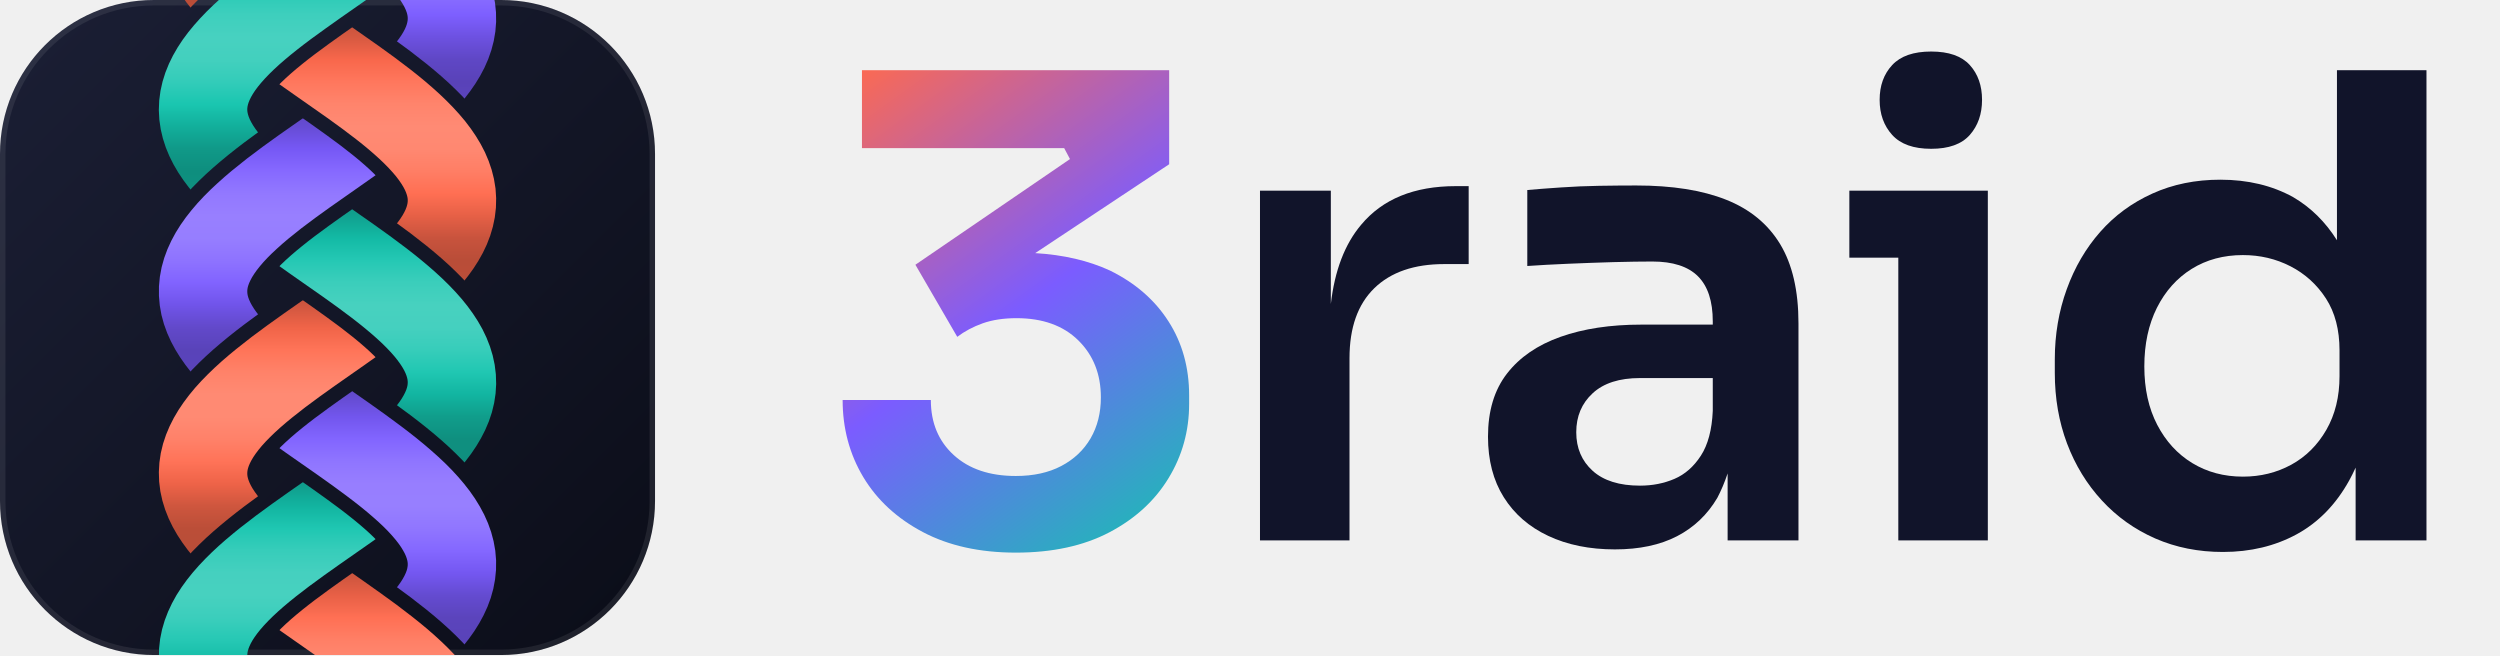
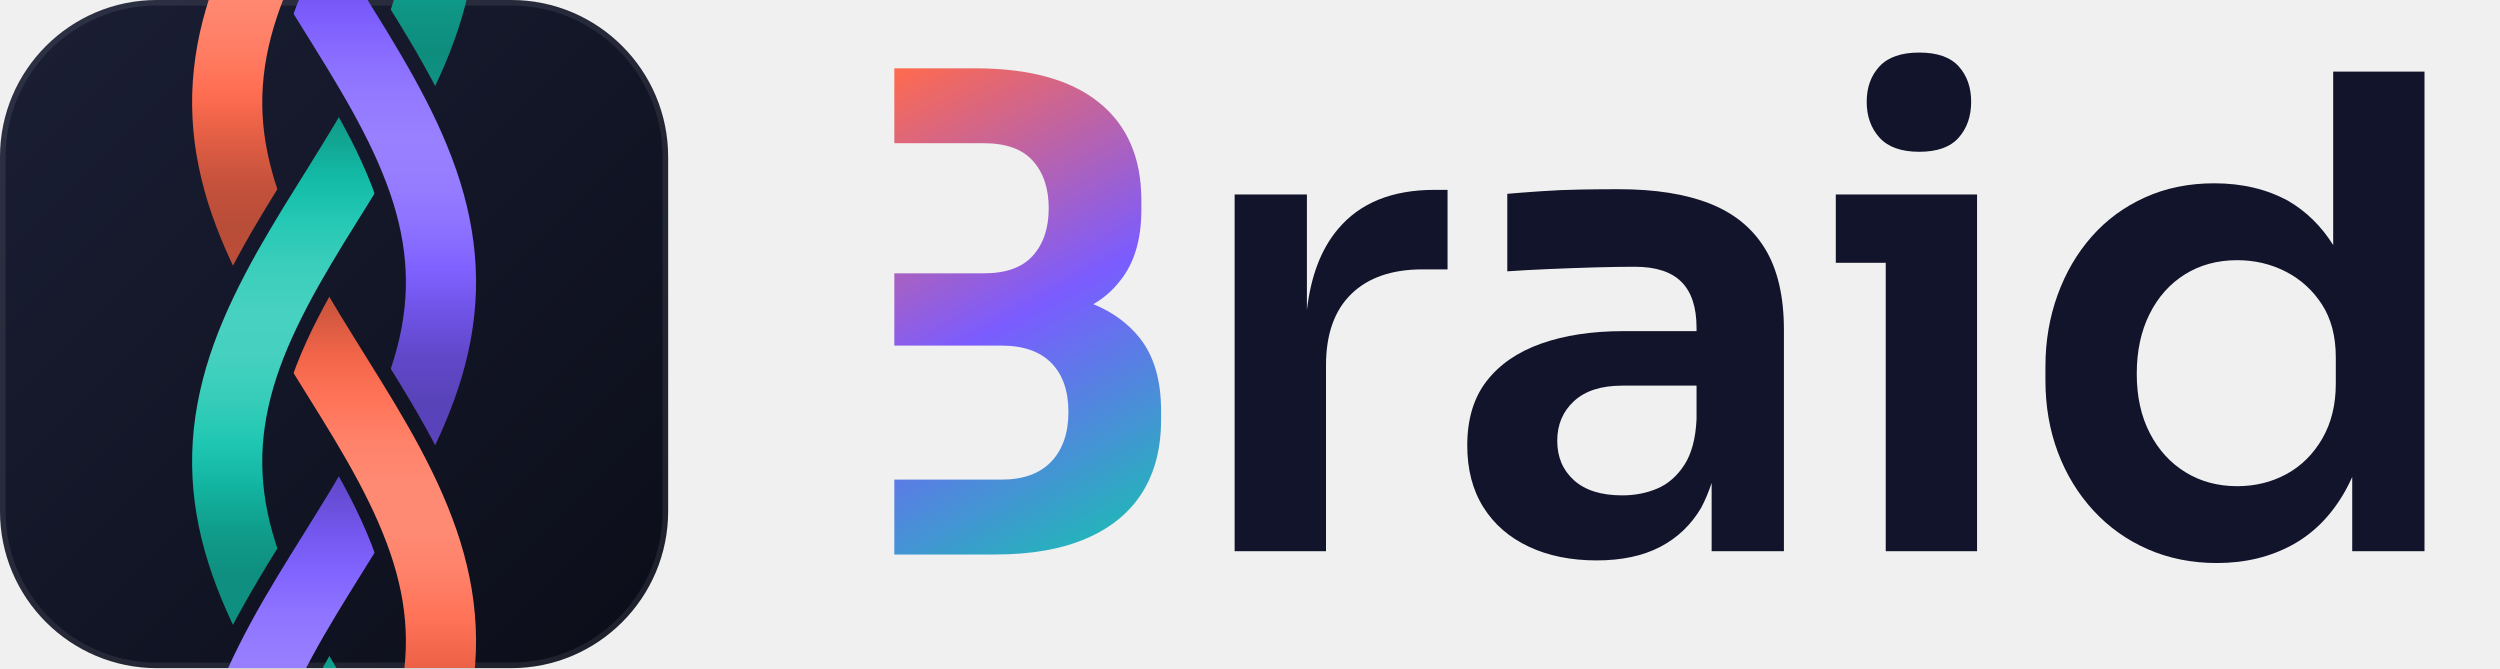
- <svg xmlns="http://www.w3.org/2000/svg" width="458" height="120" viewBox="0 0 458 120">
+ <svg xmlns="http://www.w3.org/2000/svg" width="449" height="120" viewBox="0 0 449 120">
  <defs>
    <linearGradient id="llight-g0" gradientUnits="userSpaceOnUse" x1="-90" y1="0" x2="90" y2="0">
-       <stop offset="0%" stop-color="#ff866f" />
-       <stop offset="2.27%" stop-color="#ff8b74" />
-       <stop offset="4.55%" stop-color="#ff876f" />
-       <stop offset="6.82%" stop-color="#ff7b62" />
-       <stop offset="9.09%" stop-color="#ff6b4f" />
-       <stop offset="11.36%" stop-color="#df5d43" />
-       <stop offset="13.64%" stop-color="#c4513b" />
-       <stop offset="15.91%" stop-color="#b84c37" />
-       <stop offset="18.18%" stop-color="#be4f39" />
-       <stop offset="20.45%" stop-color="#d65941" />
-       <stop offset="22.73%" stop-color="#f8674b" />
-       <stop offset="25%" stop-color="#ff775d" />
-       <stop offset="27.27%" stop-color="#ff846c" />
-       <stop offset="29.55%" stop-color="#ff8a74" />
-       <stop offset="31.82%" stop-color="#ff8871" />
-       <stop offset="34.09%" stop-color="#ff7e65" />
-       <stop offset="36.36%" stop-color="#ff6f53" />
-       <stop offset="38.64%" stop-color="#e66046" />
-       <stop offset="40.91%" stop-color="#c8533d" />
-       <stop offset="43.18%" stop-color="#b94d38" />
-       <stop offset="45.45%" stop-color="#bb4e39" />
-       <stop offset="47.73%" stop-color="#cf563f" />
-       <stop offset="50%" stop-color="#f06448" />
-       <stop offset="52.27%" stop-color="#ff7458" />
-       <stop offset="54.55%" stop-color="#ff8269" />
-       <stop offset="56.82%" stop-color="#ff8a73" />
-       <stop offset="59.09%" stop-color="#ff8a73" />
-       <stop offset="61.36%" stop-color="#ff8169" />
-       <stop offset="63.64%" stop-color="#ff7358" />
-       <stop offset="65.91%" stop-color="#ee6348" />
-       <stop offset="68.18%" stop-color="#ce563e" />
-       <stop offset="70.45%" stop-color="#bb4e38" />
-       <stop offset="72.73%" stop-color="#b94d38" />
-       <stop offset="75%" stop-color="#ca543d" />
-       <stop offset="77.27%" stop-color="#e86046" />
-       <stop offset="79.55%" stop-color="#ff7054" />
-       <stop offset="81.82%" stop-color="#ff7f66" />
-       <stop offset="84.09%" stop-color="#ff8972" />
-       <stop offset="86.36%" stop-color="#ff8a74" />
-       <stop offset="88.64%" stop-color="#ff846c" />
-       <stop offset="90.91%" stop-color="#ff765c" />
-       <stop offset="93.18%" stop-color="#f6664a" />
-       <stop offset="95.45%" stop-color="#d45840" />
-       <stop offset="97.73%" stop-color="#be4f39" />
-       <stop offset="100%" stop-color="#b84c38" />
+       <stop offset="0%" stop-color="#ff6a4d" />
+       <stop offset="4.35%" stop-color="#ff7a60" />
+       <stop offset="8.7%" stop-color="#ff866e" />
+       <stop offset="13.04%" stop-color="#ff8b74" />
+       <stop offset="17.39%" stop-color="#ff8770" />
+       <stop offset="21.74%" stop-color="#ff7d63" />
+       <stop offset="26.09%" stop-color="#ff6d51" />
+       <stop offset="30.43%" stop-color="#e25e44" />
+       <stop offset="34.78%" stop-color="#c6523c" />
+       <stop offset="39.13%" stop-color="#b84d38" />
+       <stop offset="43.48%" stop-color="#bc4e39" />
+       <stop offset="47.83%" stop-color="#d1573f" />
+       <stop offset="52.17%" stop-color="#f26549" />
+       <stop offset="56.52%" stop-color="#ff7459" />
+       <stop offset="60.87%" stop-color="#ff826a" />
+       <stop offset="65.22%" stop-color="#ff8a73" />
+       <stop offset="69.57%" stop-color="#ff8a73" />
+       <stop offset="73.91%" stop-color="#ff8169" />
+       <stop offset="78.26%" stop-color="#ff7358" />
+       <stop offset="82.61%" stop-color="#ef6348" />
+       <stop offset="86.96%" stop-color="#cf563f" />
+       <stop offset="91.3%" stop-color="#bb4e39" />
+       <stop offset="95.65%" stop-color="#b94d38" />
+       <stop offset="100%" stop-color="#c8533c" />
    </linearGradient>
    <linearGradient id="llight-g1" gradientUnits="userSpaceOnUse" x1="-90" y1="0" x2="90" y2="0">
      <stop offset="0%" stop-color="#5d46c1" />
-       <stop offset="2.27%" stop-color="#694fda" />
-       <stop offset="4.55%" stop-color="#7a5bfd" />
-       <stop offset="6.82%" stop-color="#896dff" />
-       <stop offset="9.09%" stop-color="#937aff" />
-       <stop offset="11.36%" stop-color="#9880ff" />
-       <stop offset="13.64%" stop-color="#957cff" />
-       <stop offset="15.91%" stop-color="#8b70ff" />
-       <stop offset="18.18%" stop-color="#7d5fff" />
-       <stop offset="20.45%" stop-color="#6d51e1" />
-       <stop offset="22.73%" stop-color="#5f47c5" />
-       <stop offset="25%" stop-color="#5942b8" />
-       <stop offset="27.27%" stop-color="#5b44bd" />
-       <stop offset="29.55%" stop-color="#664cd4" />
-       <stop offset="31.82%" stop-color="#7658f5" />
-       <stop offset="34.09%" stop-color="#8669ff" />
-       <stop offset="36.36%" stop-color="#9278ff" />
-       <stop offset="38.64%" stop-color="#987fff" />
-       <stop offset="40.91%" stop-color="#967eff" />
-       <stop offset="43.18%" stop-color="#8e73ff" />
-       <stop offset="45.45%" stop-color="#8163ff" />
-       <stop offset="47.73%" stop-color="#7054e9" />
-       <stop offset="50%" stop-color="#6249ca" />
-       <stop offset="52.27%" stop-color="#5943b9" />
-       <stop offset="54.55%" stop-color="#5a43bb" />
-       <stop offset="56.82%" stop-color="#634acd" />
-       <stop offset="59.09%" stop-color="#7256ed" />
-       <stop offset="61.36%" stop-color="#8265ff" />
-       <stop offset="63.64%" stop-color="#8f75ff" />
-       <stop offset="65.91%" stop-color="#977eff" />
-       <stop offset="68.18%" stop-color="#977fff" />
-       <stop offset="70.45%" stop-color="#9076ff" />
-       <stop offset="72.73%" stop-color="#8467ff" />
-       <stop offset="75%" stop-color="#7457f1" />
-       <stop offset="77.27%" stop-color="#644bd0" />
-       <stop offset="79.55%" stop-color="#5b44bc" />
-       <stop offset="81.82%" stop-color="#5943b9" />
-       <stop offset="84.09%" stop-color="#6048c8" />
-       <stop offset="86.36%" stop-color="#6f53e5" />
-       <stop offset="88.64%" stop-color="#7f61ff" />
-       <stop offset="90.91%" stop-color="#8d72ff" />
-       <stop offset="93.18%" stop-color="#967dff" />
-       <stop offset="95.45%" stop-color="#9880ff" />
-       <stop offset="97.73%" stop-color="#9279ff" />
-       <stop offset="100%" stop-color="#876bff" />
+       <stop offset="4.35%" stop-color="#5942b8" />
+       <stop offset="8.7%" stop-color="#5d45c0" />
+       <stop offset="13.04%" stop-color="#684ed8" />
+       <stop offset="17.39%" stop-color="#795afb" />
+       <stop offset="21.74%" stop-color="#886bff" />
+       <stop offset="26.09%" stop-color="#9379ff" />
+       <stop offset="30.43%" stop-color="#9880ff" />
+       <stop offset="34.78%" stop-color="#967dff" />
+       <stop offset="39.13%" stop-color="#8d72ff" />
+       <stop offset="43.48%" stop-color="#7f62ff" />
+       <stop offset="47.83%" stop-color="#6f53e6" />
+       <stop offset="52.17%" stop-color="#6148c9" />
+       <stop offset="56.52%" stop-color="#5943b9" />
+       <stop offset="60.87%" stop-color="#5a43bb" />
+       <stop offset="65.22%" stop-color="#634ace" />
+       <stop offset="69.57%" stop-color="#7356ed" />
+       <stop offset="73.91%" stop-color="#8265ff" />
+       <stop offset="78.26%" stop-color="#8f75ff" />
+       <stop offset="82.61%" stop-color="#977eff" />
+       <stop offset="86.96%" stop-color="#977fff" />
+       <stop offset="91.3%" stop-color="#9177ff" />
+       <stop offset="95.65%" stop-color="#8568ff" />
+       <stop offset="100%" stop-color="#7558f3" />
    </linearGradient>
    <linearGradient id="llight-g2" gradientUnits="userSpaceOnUse" x1="-90" y1="0" x2="90" y2="0">
-       <stop offset="0%" stop-color="#14c4ae" />
-       <stop offset="2.27%" stop-color="#11a996" />
-       <stop offset="4.55%" stop-color="#0f9584" />
-       <stop offset="6.82%" stop-color="#0e8d7d" />
-       <stop offset="9.09%" stop-color="#0f9383" />
-       <stop offset="11.36%" stop-color="#11a693" />
-       <stop offset="13.64%" stop-color="#14c0ab" />
-       <stop offset="15.91%" stop-color="#2acab6" />
-       <stop offset="18.18%" stop-color="#3ecfbd" />
-       <stop offset="20.45%" stop-color="#47d1c0" />
-       <stop offset="22.73%" stop-color="#43d0be" />
-       <stop offset="25%" stop-color="#33ccb9" />
-       <stop offset="27.27%" stop-color="#1ac6b0" />
-       <stop offset="29.55%" stop-color="#12af9b" />
-       <stop offset="31.82%" stop-color="#109988" />
-       <stop offset="34.09%" stop-color="#0e8e7e" />
-       <stop offset="36.36%" stop-color="#0f9180" />
-       <stop offset="38.64%" stop-color="#10a18f" />
-       <stop offset="40.91%" stop-color="#13baa5" />
-       <stop offset="43.18%" stop-color="#25c8b4" />
-       <stop offset="45.45%" stop-color="#3bcebb" />
-       <stop offset="47.73%" stop-color="#47d1bf" />
-       <stop offset="50%" stop-color="#45d0bf" />
-       <stop offset="52.27%" stop-color="#37cdba" />
-       <stop offset="54.55%" stop-color="#20c7b2" />
-       <stop offset="56.82%" stop-color="#12b5a1" />
-       <stop offset="59.09%" stop-color="#109d8b" />
-       <stop offset="61.36%" stop-color="#0f8f7f" />
-       <stop offset="63.64%" stop-color="#0f8f7f" />
-       <stop offset="65.91%" stop-color="#109c8b" />
-       <stop offset="68.18%" stop-color="#12b4a0" />
-       <stop offset="70.45%" stop-color="#1fc7b2" />
-       <stop offset="72.73%" stop-color="#37cdba" />
-       <stop offset="75%" stop-color="#45d0bf" />
-       <stop offset="77.27%" stop-color="#47d1bf" />
-       <stop offset="79.55%" stop-color="#3bcebc" />
-       <stop offset="81.82%" stop-color="#26c8b4" />
-       <stop offset="84.09%" stop-color="#13bba6" />
-       <stop offset="86.36%" stop-color="#10a28f" />
-       <stop offset="88.64%" stop-color="#0f9181" />
-       <stop offset="90.91%" stop-color="#0e8e7e" />
-       <stop offset="93.18%" stop-color="#109887" />
-       <stop offset="95.45%" stop-color="#12ae9b" />
-       <stop offset="97.73%" stop-color="#1ac5b0" />
-       <stop offset="100%" stop-color="#32ccb8" />
+       <stop offset="0%" stop-color="#41cfbd" />
+       <stop offset="4.35%" stop-color="#2fcbb7" />
+       <stop offset="8.7%" stop-color="#16c4af" />
+       <stop offset="13.04%" stop-color="#11ab98" />
+       <stop offset="17.39%" stop-color="#0f9685" />
+       <stop offset="21.74%" stop-color="#0e8d7d" />
+       <stop offset="26.09%" stop-color="#0f9282" />
+       <stop offset="30.43%" stop-color="#11a491" />
+       <stop offset="34.78%" stop-color="#13bda8" />
+       <stop offset="39.13%" stop-color="#27c9b5" />
+       <stop offset="43.48%" stop-color="#3ccebc" />
+       <stop offset="47.83%" stop-color="#47d1c0" />
+       <stop offset="52.17%" stop-color="#45d0bf" />
+       <stop offset="56.52%" stop-color="#36cdba" />
+       <stop offset="60.87%" stop-color="#1fc7b2" />
+       <stop offset="65.22%" stop-color="#12b4a0" />
+       <stop offset="69.57%" stop-color="#109d8b" />
+       <stop offset="73.91%" stop-color="#0f8f7f" />
+       <stop offset="78.26%" stop-color="#0f8f7f" />
+       <stop offset="82.61%" stop-color="#109c8a" />
+       <stop offset="86.96%" stop-color="#12b39f" />
+       <stop offset="91.3%" stop-color="#1ec7b2" />
+       <stop offset="95.65%" stop-color="#36ccba" />
+       <stop offset="100%" stop-color="#44d0bf" />
    </linearGradient>
-     <mask id="llight-m0" maskUnits="userSpaceOnUse" x="-138.6" y="-71.4" width="277.2" height="142.8">
-       <rect x="-138.6" y="-71.4" width="277.2" height="142.8" fill="#fff" />
-       <path d="M-80.91 -19.23C-79.56 -18.19 -78.21 -16.94 -76.86 -15.52C-75.51 -14.1 -74.16 -12.52 -72.81 -10.82C-71.46 -9.11 -70.11 -7.29 -68.76 -5.42C-67.41 -3.54 -66.06 -1.6 -64.71 0.33C-63.36 2.27 -62.01 4.2 -60.66 6.06C-59.31 7.93 -57.96 9.73 -56.61 11.4C-55.26 13.07 -53.91 14.63 -52.56 16C-51.21 17.38 -49.86 18.58 -48.51 19.58C-47.16 20.57 -45.81 21.35 -44.46 21.89C-43.11 22.43 -41.76 22.73 -40.41 22.79C-39.06 22.85 -37.71 22.66 -36.36 22.22C-35.01 21.79 -33.66 21.12 -32.31 20.23" fill="none" stroke="#000" stroke-width="21.48" stroke-linecap="butt" />
-       <path d="M-30.91 19.23C-29.56 18.19 -28.21 16.94 -26.86 15.52C-25.51 14.1 -24.16 12.52 -22.81 10.82C-21.46 9.11 -20.11 7.29 -18.76 5.42C-17.41 3.54 -16.06 1.6 -14.71 -0.33C-13.36 -2.27 -12.01 -4.2 -10.66 -6.06C-9.31 -7.93 -7.96 -9.73 -6.61 -11.4C-5.26 -13.07 -3.91 -14.63 -2.56 -16C-1.21 -17.38 0.14 -18.58 1.49 -19.58C2.84 -20.57 4.19 -21.35 5.54 -21.89C6.89 -22.43 8.24 -22.73 9.59 -22.79C10.94 -22.85 12.29 -22.66 13.64 -22.22C14.99 -21.79 16.34 -21.12 17.69 -20.23" fill="none" stroke="#000" stroke-width="21.48" stroke-linecap="butt" />
-       <path d="M19.09 -19.23C20.44 -18.19 21.79 -16.94 23.14 -15.52C24.49 -14.1 25.84 -12.52 27.19 -10.82C28.54 -9.11 29.89 -7.29 31.24 -5.42C32.59 -3.54 33.94 -1.6 35.29 0.33C36.64 2.27 37.99 4.2 39.34 6.06C40.69 7.93 42.04 9.73 43.39 11.4C44.74 13.07 46.09 14.63 47.44 16C48.79 17.38 50.14 18.58 51.49 19.58C52.84 20.57 54.19 21.35 55.54 21.89C56.89 22.43 58.24 22.73 59.59 22.79C60.94 22.85 62.29 22.66 63.64 22.22C64.99 21.79 66.34 21.12 67.69 20.23" fill="none" stroke="#000" stroke-width="21.48" stroke-linecap="butt" />
-       <path d="M69.09 19.23C70.44 18.19 71.79 16.94 73.14 15.52C74.49 14.1 75.84 12.52 77.19 10.82C78.54 9.11 79.89 7.29 81.24 5.42C82.59 3.54 83.94 1.6 85.29 -0.33C86.64 -2.27 87.99 -4.2 89.34 -6.06C90.69 -7.93 92.04 -9.73 93.39 -11.4C94.74 -13.07 96.09 -14.63 97.44 -16C98.79 -17.38 100.14 -18.58 101.49 -19.58C102.84 -20.57 104.19 -21.35 105.54 -21.89C106.89 -22.43 108.24 -22.73 109.59 -22.79C110.94 -22.85 112.29 -22.66 113.64 -22.22C114.99 -21.79 116.34 -21.12 117.69 -20.23" fill="none" stroke="#000" stroke-width="21.48" stroke-linecap="butt" />
+     <mask id="llight-m0" maskUnits="userSpaceOnUse" x="-127.8" y="-57" width="255.6" height="114">
+       <rect x="-127.8" y="-57" width="255.6" height="114" fill="#fff" />
+       <path d="M-28.25 -1.72C-26.68 -0.75 -25.1 0.24 -23.53 1.22C-21.95 2.2 -20.38 3.17 -18.8 4.13C-17.23 5.09 -15.65 6.03 -14.08 6.95C-12.5 7.86 -10.93 8.75 -9.35 9.6C-7.78 10.45 -6.2 11.26 -4.63 12.03C-3.05 12.79 -1.48 13.51 0.1 14.17C1.67 14.84 3.25 15.44 4.82 15.99C6.4 16.53 7.97 17.01 9.55 17.42" fill="none" stroke="#000" stroke-width="17.88" stroke-linecap="butt" />
+       <path d="M68.52 1.72C70.09 0.75 71.67 -0.24 73.24 -1.22C74.82 -2.2 76.39 -3.17 77.97 -4.13C79.54 -5.09 81.12 -6.03 82.69 -6.95C84.27 -7.86 85.84 -8.75 87.42 -9.6C88.99 -10.45 90.57 -11.26 92.14 -12.03C93.72 -12.79 95.29 -13.51 96.87 -14.17C98.44 -14.84 100.02 -15.44 101.59 -15.99C103.17 -16.53 104.74 -17.01 106.32 -17.42" fill="none" stroke="#000" stroke-width="17.88" stroke-linecap="butt" />
    </mask>
-     <mask id="llight-m1" maskUnits="userSpaceOnUse" x="-138.6" y="-71.4" width="277.2" height="142.8">
-       <rect x="-138.6" y="-71.4" width="277.2" height="142.8" fill="#fff" />
-       <path d="M-114.24 -19.23C-112.89 -18.19 -111.54 -16.94 -110.19 -15.52C-108.84 -14.1 -107.49 -12.52 -106.14 -10.82C-104.79 -9.11 -103.44 -7.29 -102.09 -5.42C-100.74 -3.54 -99.39 -1.6 -98.04 0.33C-96.69 2.27 -95.34 4.2 -93.99 6.06C-92.64 7.93 -91.29 9.73 -89.94 11.4C-88.59 13.07 -87.24 14.63 -85.89 16C-84.54 17.38 -83.19 18.58 -81.84 19.58C-80.49 20.57 -79.14 21.35 -77.79 21.89C-76.44 22.43 -75.09 22.73 -73.74 22.79C-72.39 22.85 -71.04 22.66 -69.69 22.22C-68.34 21.79 -66.99 21.12 -65.64 20.23" fill="none" stroke="#000" stroke-width="21.48" stroke-linecap="butt" />
-       <path d="M-64.24 19.23C-62.89 18.19 -61.54 16.94 -60.19 15.52C-58.84 14.1 -57.49 12.52 -56.14 10.82C-54.79 9.11 -53.44 7.29 -52.09 5.42C-50.74 3.54 -49.39 1.6 -48.04 -0.33C-46.69 -2.27 -45.34 -4.2 -43.99 -6.06C-42.64 -7.93 -41.29 -9.73 -39.94 -11.4C-38.59 -13.07 -37.24 -14.63 -35.89 -16C-34.54 -17.38 -33.19 -18.58 -31.84 -19.58C-30.49 -20.57 -29.14 -21.35 -27.79 -21.89C-26.44 -22.43 -25.09 -22.73 -23.74 -22.79C-22.39 -22.85 -21.04 -22.66 -19.69 -22.22C-18.34 -21.79 -16.99 -21.12 -15.64 -20.23" fill="none" stroke="#000" stroke-width="21.48" stroke-linecap="butt" />
-       <path d="M-14.24 -19.23C-12.89 -18.19 -11.54 -16.94 -10.19 -15.52C-8.84 -14.1 -7.49 -12.52 -6.14 -10.82C-4.79 -9.11 -3.44 -7.29 -2.09 -5.42C-0.74 -3.54 0.61 -1.6 1.96 0.33C3.31 2.27 4.66 4.2 6.01 6.06C7.36 7.93 8.71 9.73 10.06 11.4C11.41 13.07 12.76 14.63 14.11 16C15.46 17.38 16.81 18.58 18.16 19.58C19.51 20.57 20.86 21.35 22.21 21.89C23.56 22.43 24.91 22.73 26.26 22.79C27.61 22.85 28.96 22.66 30.31 22.22C31.66 21.79 33.01 21.12 34.36 20.23" fill="none" stroke="#000" stroke-width="21.48" stroke-linecap="butt" />
-       <path d="M35.76 19.23C37.11 18.19 38.46 16.94 39.81 15.52C41.16 14.1 42.51 12.52 43.86 10.82C45.21 9.11 46.56 7.29 47.91 5.42C49.26 3.54 50.61 1.6 51.96 -0.33C53.31 -2.27 54.66 -4.2 56.01 -6.06C57.36 -7.93 58.71 -9.73 60.06 -11.4C61.41 -13.07 62.76 -14.63 64.11 -16C65.46 -17.38 66.81 -18.58 68.16 -19.58C69.51 -20.57 70.86 -21.35 72.21 -21.89C73.56 -22.43 74.91 -22.73 76.26 -22.79C77.61 -22.85 78.96 -22.66 80.31 -22.22C81.66 -21.79 83.01 -21.12 84.36 -20.23" fill="none" stroke="#000" stroke-width="21.48" stroke-linecap="butt" />
+     <mask id="llight-m1" maskUnits="userSpaceOnUse" x="-127.8" y="-57" width="255.6" height="114">
+       <rect x="-127.8" y="-57" width="255.6" height="114" fill="#fff" />
+       <path d="M-92.77 -1.72C-91.2 -0.75 -89.62 0.24 -88.05 1.22C-86.47 2.2 -84.9 3.17 -83.32 4.13C-81.75 5.09 -80.17 6.03 -78.6 6.95C-77.02 7.86 -75.45 8.75 -73.87 9.6C-72.3 10.45 -70.72 11.26 -69.15 12.03C-67.57 12.79 -66 13.51 -64.42 14.17C-62.85 14.84 -61.27 15.44 -59.7 15.99C-58.12 16.53 -56.55 17.01 -54.97 17.42" fill="none" stroke="#000" stroke-width="17.88" stroke-linecap="butt" />
+       <path d="M4 1.72C5.58 0.75 7.15 -0.24 8.73 -1.22C10.3 -2.2 11.88 -3.17 13.45 -4.13C15.03 -5.09 16.6 -6.03 18.18 -6.95C19.75 -7.86 21.33 -8.75 22.9 -9.6C24.48 -10.45 26.05 -11.26 27.63 -12.03C29.2 -12.79 30.78 -13.51 32.35 -14.17C33.93 -14.84 35.5 -15.44 37.08 -15.99C38.65 -16.53 40.23 -17.01 41.8 -17.42" fill="none" stroke="#000" stroke-width="17.88" stroke-linecap="butt" />
    </mask>
-     <mask id="llight-m2" maskUnits="userSpaceOnUse" x="-138.6" y="-71.4" width="277.2" height="142.8">
-       <rect x="-138.6" y="-71.4" width="277.2" height="142.8" fill="#fff" />
-       <path d="M-97.58 19.23C-96.23 18.19 -94.88 16.94 -93.53 15.52C-92.18 14.1 -90.83 12.52 -89.48 10.82C-88.13 9.11 -86.78 7.29 -85.43 5.42C-84.08 3.54 -82.73 1.6 -81.38 -0.33C-80.03 -2.27 -78.68 -4.2 -77.33 -6.06C-75.98 -7.93 -74.63 -9.73 -73.28 -11.4C-71.93 -13.07 -70.58 -14.63 -69.23 -16C-67.88 -17.38 -66.53 -18.58 -65.18 -19.58C-63.83 -20.57 -62.48 -21.35 -61.13 -21.89C-59.78 -22.43 -58.43 -22.73 -57.08 -22.79C-55.73 -22.85 -54.38 -22.66 -53.03 -22.22C-51.68 -21.79 -50.33 -21.12 -48.98 -20.23" fill="none" stroke="#000" stroke-width="21.48" stroke-linecap="butt" />
-       <path d="M-47.58 -19.23C-46.23 -18.19 -44.88 -16.94 -43.53 -15.52C-42.18 -14.1 -40.83 -12.52 -39.48 -10.82C-38.13 -9.11 -36.78 -7.29 -35.43 -5.42C-34.08 -3.54 -32.73 -1.6 -31.38 0.33C-30.03 2.27 -28.68 4.2 -27.33 6.06C-25.98 7.93 -24.63 9.73 -23.28 11.4C-21.93 13.07 -20.58 14.63 -19.23 16C-17.88 17.38 -16.53 18.58 -15.18 19.58C-13.83 20.57 -12.48 21.35 -11.13 21.89C-9.78 22.43 -8.43 22.73 -7.08 22.79C-5.73 22.85 -4.38 22.66 -3.03 22.22C-1.68 21.79 -0.33 21.12 1.02 20.23" fill="none" stroke="#000" stroke-width="21.48" stroke-linecap="butt" />
-       <path d="M2.42 19.23C3.77 18.19 5.12 16.94 6.47 15.52C7.82 14.1 9.17 12.52 10.52 10.82C11.87 9.11 13.22 7.29 14.57 5.42C15.92 3.54 17.27 1.6 18.62 -0.33C19.97 -2.27 21.32 -4.2 22.67 -6.06C24.02 -7.93 25.37 -9.73 26.72 -11.4C28.07 -13.07 29.42 -14.63 30.77 -16C32.12 -17.38 33.47 -18.58 34.82 -19.58C36.17 -20.57 37.52 -21.35 38.87 -21.89C40.22 -22.43 41.57 -22.73 42.92 -22.79C44.27 -22.85 45.62 -22.66 46.97 -22.22C48.32 -21.79 49.67 -21.12 51.02 -20.23" fill="none" stroke="#000" stroke-width="21.48" stroke-linecap="butt" />
-       <path d="M52.42 -19.23C53.77 -18.19 55.12 -16.94 56.47 -15.52C57.82 -14.1 59.17 -12.52 60.52 -10.82C61.87 -9.11 63.22 -7.29 64.57 -5.42C65.92 -3.54 67.27 -1.6 68.62 0.33C69.97 2.27 71.32 4.2 72.67 6.06C74.02 7.93 75.37 9.73 76.72 11.4C78.07 13.07 79.42 14.63 80.77 16C82.12 17.38 83.47 18.58 84.82 19.58C86.17 20.57 87.52 21.35 88.87 21.89C90.22 22.43 91.57 22.73 92.92 22.79C94.27 22.85 95.62 22.66 96.97 22.22C98.32 21.79 99.67 21.12 101.02 20.23" fill="none" stroke="#000" stroke-width="21.48" stroke-linecap="butt" />
+     <mask id="llight-m2" maskUnits="userSpaceOnUse" x="-127.8" y="-57" width="255.6" height="114">
+       <rect x="-127.8" y="-57" width="255.6" height="114" fill="#fff" />
+       <path d="M-60.51 1.72C-58.94 0.75 -57.36 -0.24 -55.79 -1.22C-54.21 -2.2 -52.64 -3.17 -51.06 -4.13C-49.49 -5.09 -47.91 -6.03 -46.34 -6.95C-44.76 -7.86 -43.19 -8.75 -41.61 -9.6C-40.04 -10.45 -38.46 -11.26 -36.89 -12.03C-35.31 -12.79 -33.74 -13.51 -32.16 -14.17C-30.59 -14.84 -29.01 -15.44 -27.44 -15.99C-25.86 -16.53 -24.29 -17.01 -22.71 -17.42" fill="none" stroke="#000" stroke-width="17.88" stroke-linecap="butt" />
+       <path d="M36.26 -1.72C37.84 -0.75 39.41 0.24 40.99 1.22C42.56 2.2 44.14 3.17 45.71 4.13C47.29 5.09 48.86 6.03 50.44 6.95C52.01 7.86 53.59 8.75 55.16 9.6C56.74 10.45 58.31 11.26 59.89 12.03C61.46 12.79 63.04 13.51 64.61 14.17C66.19 14.84 67.76 15.44 69.34 15.99C70.91 16.53 72.49 17.01 74.06 17.42" fill="none" stroke="#000" stroke-width="17.88" stroke-linecap="butt" />
    </mask>
    <linearGradient id="llight-bg" x1="0" y1="0" x2="1" y2="1">
      <stop offset="0" stop-color="#1B1F35" />
      <stop offset="1" stop-color="#0B0D18" />
    </linearGradient>
    <clipPath id="llight-clip">
      <rect x="0" y="0" width="120" height="120" rx="28.2" />
    </clipPath>
-     <linearGradient id="wlight-three" gradientUnits="userSpaceOnUse" x1="154.366" y1="12.86" x2="217.85" y2="101.242">
+     <linearGradient id="wlight-three" gradientUnits="userSpaceOnUse" x1="160.62" y1="12.27" x2="208.528" y2="99.59">
      <stop offset="0" stop-color="#FF6A4D" />
      <stop offset="0.5" stop-color="#7B5CFF" />
      <stop offset="1" stop-color="#14C4AE" />
    </linearGradient>
  </defs>
  <rect x="0" y="0" width="120" height="120" rx="28.2" fill="url(#llight-bg)" />
  <rect x="0.5" y="0.5" width="119" height="119" rx="27.7" fill="none" stroke="#ffffff" stroke-opacity="0.08" />
  <g clip-path="url(#llight-clip)">
    <g transform="translate(60 60) rotate(90)">
-       <path d="M-90 11.33C-88.64 13.02 -87.27 14.59 -85.91 15.99C-84.55 17.38 -83.18 18.6 -81.82 19.59C-80.45 20.59 -79.09 21.37 -77.73 21.91C-76.36 22.45 -75 22.75 -73.64 22.79C-72.27 22.84 -70.91 22.63 -69.55 22.18C-68.18 21.72 -66.82 21.02 -65.45 20.1C-64.09 19.18 -62.73 18.04 -61.36 16.71C-60 15.38 -58.64 13.86 -57.27 12.21C-55.91 10.56 -54.55 8.78 -53.18 6.92C-51.82 5.06 -50.45 3.12 -49.09 1.17C-47.73 -0.78 -46.36 -2.75 -45 -4.66C-43.64 -6.57 -42.27 -8.43 -40.91 -10.18C-39.55 -11.93 -38.18 -13.56 -36.82 -15.03C-35.45 -16.5 -34.09 -17.8 -32.73 -18.9C-31.36 -19.99 -30 -20.87 -28.64 -21.52C-27.27 -22.16 -25.91 -22.57 -24.55 -22.73C-23.18 -22.88 -21.82 -22.79 -20.45 -22.44C-19.09 -22.1 -17.73 -21.51 -16.36 -20.68C-15 -19.86 -13.64 -18.81 -12.27 -17.56C-10.91 -16.32 -9.55 -14.88 -8.18 -13.29C-6.82 -11.7 -5.45 -9.97 -4.09 -8.15C-2.73 -6.32 -1.36 -4.41 0 -2.46C1.36 -0.52 2.73 1.45 4.09 3.38C5.45 5.31 6.82 7.2 8.18 9C9.55 10.79 10.91 12.49 12.27 14.03C13.64 15.57 15 16.95 16.36 18.14C17.73 19.32 19.09 20.3 20.45 21.05C21.82 21.8 23.18 22.32 24.55 22.59C25.91 22.85 27.27 22.87 28.64 22.64C30 22.4 31.36 21.92 32.73 21.2C34.09 20.48 35.45 19.52 36.82 18.37C38.18 17.21 39.55 15.85 40.91 14.33C42.27 12.81 43.64 11.13 45 9.35C46.36 7.57 47.73 5.68 49.09 3.75C50.45 1.83 51.82 -0.14 53.18 -2.09C54.55 -4.03 55.91 -5.95 57.27 -7.79C58.64 -9.62 60 -11.37 61.36 -12.98C62.73 -14.59 64.09 -16.05 65.45 -17.32C66.82 -18.59 68.18 -19.67 69.55 -20.52C70.91 -21.37 72.27 -22 73.64 -22.37C75 -22.75 76.36 -22.88 77.73 -22.75C79.09 -22.63 80.45 -22.26 81.82 -21.64C83.18 -21.03 84.55 -20.17 85.91 -19.11C87.27 -18.04 88.64 -16.76 90 -15.32" fill="none" stroke="url(#llight-g0)" stroke-width="16.2" stroke-linecap="round" mask="url(#llight-m0)" />
-       <path d="M-90 11.47C-88.64 9.78 -87.27 7.97 -85.91 6.08C-84.55 4.2 -83.18 2.25 -81.82 0.3C-80.45 -1.65 -79.09 -3.61 -77.73 -5.51C-76.36 -7.4 -75 -9.24 -73.64 -10.95C-72.27 -12.66 -70.91 -14.26 -69.55 -15.67C-68.18 -17.09 -66.82 -18.34 -65.45 -19.37C-64.09 -20.4 -62.73 -21.22 -61.36 -21.79C-60 -22.37 -58.64 -22.7 -57.27 -22.78C-55.91 -22.86 -54.55 -22.69 -53.18 -22.27C-51.82 -21.86 -50.45 -21.19 -49.09 -20.3C-47.73 -19.41 -46.36 -18.3 -45 -17C-43.64 -15.7 -42.27 -14.21 -40.91 -12.58C-39.55 -10.95 -38.18 -9.18 -36.82 -7.33C-35.45 -5.48 -34.09 -3.55 -32.73 -1.6C-31.36 0.35 -30 2.31 -28.64 4.23C-27.27 6.15 -25.91 8.03 -24.55 9.79C-23.18 11.55 -21.82 13.21 -20.45 14.7C-19.09 16.2 -17.73 17.53 -16.36 18.65C-15 19.77 -13.64 20.69 -12.27 21.37C-10.91 22.05 -9.55 22.5 -8.18 22.69C-6.82 22.88 -5.45 22.82 -4.09 22.52C-2.73 22.21 -1.36 21.65 0 20.86C1.36 20.07 2.73 19.05 4.09 17.84C5.45 16.62 6.82 15.21 8.18 13.64C9.55 12.08 10.91 10.36 12.27 8.55C13.64 6.74 15 4.83 16.36 2.9C17.73 0.96 19.09 -1.01 20.45 -2.95C21.82 -4.89 23.18 -6.79 24.55 -8.6C25.91 -10.41 27.27 -12.12 28.64 -13.68C30 -15.25 31.36 -16.66 32.73 -17.87C34.09 -19.08 35.45 -20.1 36.82 -20.88C38.18 -21.67 39.55 -22.22 40.91 -22.52C42.27 -22.83 43.64 -22.88 45 -22.68C46.36 -22.49 47.73 -22.04 49.09 -21.35C50.45 -20.67 51.82 -19.75 53.18 -18.62C54.55 -17.49 55.91 -16.16 57.27 -14.66C58.64 -13.17 60 -11.51 61.36 -9.74C62.73 -7.98 64.09 -6.1 65.45 -4.18C66.82 -2.26 68.18 -0.3 69.55 1.65C70.91 3.6 72.27 5.53 73.64 7.38C75 9.23 76.36 10.99 77.73 12.62C79.09 14.25 80.45 15.74 81.82 17.03C83.18 18.33 84.55 19.44 85.91 20.33C87.27 21.21 88.64 21.87 90 22.28" fill="none" stroke="url(#llight-g1)" stroke-width="16.2" stroke-linecap="round" mask="url(#llight-m1)" />
-       <path d="M-90 -22.8C-88.64 -22.81 -87.27 -22.56 -85.91 -22.07C-84.55 -21.58 -83.18 -20.85 -81.82 -19.89C-80.45 -18.94 -79.09 -17.76 -77.73 -16.41C-76.36 -15.05 -75 -13.51 -73.64 -11.84C-72.27 -10.17 -70.91 -8.37 -69.55 -6.5C-68.18 -4.63 -66.82 -2.69 -65.45 -0.73C-64.09 1.22 -62.73 3.18 -61.36 5.08C-60 6.99 -58.64 8.84 -57.27 10.57C-55.91 12.3 -54.55 13.91 -53.18 15.36C-51.82 16.8 -50.45 18.07 -49.09 19.14C-47.73 20.2 -46.36 21.05 -45 21.66C-43.64 22.27 -42.27 22.64 -40.91 22.76C-39.55 22.88 -38.18 22.74 -36.82 22.36C-35.45 21.98 -34.09 21.35 -32.73 20.5C-31.36 19.64 -30 18.56 -28.64 17.28C-27.27 16.01 -25.91 14.55 -24.55 12.94C-23.18 11.33 -21.82 9.58 -20.45 7.74C-19.09 5.9 -17.73 3.98 -16.36 2.03C-15 0.09 -13.64 -1.88 -12.27 -3.81C-10.91 -5.73 -9.55 -7.62 -8.18 -9.4C-6.82 -11.18 -5.45 -12.85 -4.09 -14.37C-2.73 -15.89 -1.36 -17.24 0 -18.4C1.36 -19.55 2.73 -20.5 4.09 -21.22C5.45 -21.93 6.82 -22.41 8.18 -22.64C9.55 -22.87 10.91 -22.85 12.27 -22.58C13.64 -22.31 15 -21.79 16.36 -21.03C17.73 -20.28 19.09 -19.29 20.45 -18.11C21.82 -16.92 23.18 -15.53 24.55 -13.99C25.91 -12.44 27.27 -10.75 28.64 -8.95C30 -7.15 31.36 -5.26 32.73 -3.33C34.09 -1.39 35.45 0.58 36.82 2.52C38.18 4.46 39.55 6.37 40.91 8.2C42.27 10.02 43.64 11.75 45 13.34C46.36 14.92 47.73 16.36 49.09 17.6C50.45 18.84 51.82 19.89 53.18 20.71C54.55 21.52 55.91 22.11 57.27 22.45C58.64 22.79 60 22.88 61.36 22.72C62.73 22.56 64.09 22.15 65.45 21.5C66.82 20.85 68.18 19.96 69.55 18.87C70.91 17.77 72.27 16.46 73.64 14.99C75 13.52 76.36 11.88 77.73 10.13C79.09 8.38 80.45 6.52 81.82 4.61C83.18 2.7 84.55 0.73 85.91 -1.22C87.27 -3.17 88.64 -5.11 90 -6.97" fill="none" stroke="url(#llight-g2)" stroke-width="16.2" stroke-linecap="round" mask="url(#llight-m2)" />
+       <path d="M-90 0C-87.39 1.63 -84.78 3.25 -82.17 4.83C-79.57 6.4 -76.96 7.92 -74.35 9.34C-71.74 10.76 -69.13 12.08 -66.52 13.26C-63.91 14.43 -61.3 15.47 -58.7 16.32C-56.09 17.18 -53.48 17.86 -50.87 18.34C-48.26 18.82 -45.65 19.1 -43.04 19.18C-40.43 19.25 -37.83 19.12 -35.22 18.79C-32.61 18.45 -30 17.91 -27.39 17.19C-24.78 16.47 -22.17 15.56 -19.57 14.49C-16.96 13.42 -14.35 12.2 -11.74 10.86C-9.13 9.52 -6.52 8.06 -3.91 6.53C-1.3 5 1.3 3.4 3.91 1.78C6.52 0.16 9.13 -1.48 11.74 -3.08C14.35 -4.69 16.96 -6.26 19.57 -7.75C22.17 -9.23 24.78 -10.64 27.39 -11.91C30 -13.19 32.61 -14.33 35.22 -15.31C37.83 -16.3 40.43 -17.11 43.04 -17.73C45.65 -18.36 48.26 -18.79 50.87 -19.01C53.48 -19.24 56.09 -19.26 58.7 -19.07C61.3 -18.89 63.91 -18.5 66.52 -17.91C69.13 -17.32 71.74 -16.54 74.35 -15.59C76.96 -14.65 79.57 -13.53 82.17 -12.28C84.78 -11.03 87.39 -9.65 90 -8.17" fill="none" stroke="url(#llight-g0)" stroke-width="12.6" stroke-linecap="round" mask="url(#llight-m0)" />
+       <path d="M-90 16.63C-87.39 15.81 -84.78 14.82 -82.17 13.68C-79.57 12.54 -76.96 11.25 -74.35 9.86C-71.74 8.46 -69.13 6.96 -66.52 5.4C-63.91 3.84 -61.3 2.22 -58.7 0.59C-56.09 -1.03 -53.48 -2.66 -50.87 -4.25C-48.26 -5.83 -45.65 -7.37 -43.04 -8.82C-40.43 -10.26 -37.83 -11.61 -35.22 -12.82C-32.61 -14.03 -30 -15.1 -27.39 -16C-24.78 -16.9 -22.17 -17.63 -19.57 -18.15C-16.96 -18.68 -14.35 -19.02 -11.74 -19.14C-9.13 -19.27 -6.52 -19.19 -3.91 -18.9C-1.3 -18.62 1.3 -18.13 3.91 -17.45C6.52 -16.77 9.13 -15.9 11.74 -14.87C14.35 -13.84 16.96 -12.65 19.57 -11.34C22.17 -10.03 24.78 -8.6 27.39 -7.08C30 -5.57 32.61 -3.99 35.22 -2.37C37.83 -0.76 40.43 0.88 43.04 2.49C45.65 4.11 48.26 5.69 50.87 7.2C53.48 8.71 56.09 10.13 58.7 11.44C61.3 12.75 63.91 13.93 66.52 14.95C69.13 15.97 71.74 16.83 74.35 17.5C76.96 18.17 79.57 18.65 82.17 18.92C84.78 19.2 87.39 19.27 90 19.13" fill="none" stroke="url(#llight-g1)" stroke-width="12.6" stroke-linecap="round" mask="url(#llight-m1)" />
+       <path d="M-90 -16.63C-87.39 -17.44 -84.78 -18.07 -82.17 -18.51C-79.57 -18.94 -76.96 -19.17 -74.35 -19.2C-71.74 -19.22 -69.13 -19.04 -66.52 -18.66C-63.91 -18.27 -61.3 -17.69 -58.7 -16.92C-56.09 -16.15 -53.48 -15.2 -50.87 -14.09C-48.26 -12.99 -45.65 -11.73 -43.04 -10.36C-40.43 -8.99 -37.83 -7.51 -35.22 -5.97C-32.61 -4.42 -30 -2.81 -27.39 -1.19C-24.78 0.43 -22.17 2.07 -19.57 3.67C-16.96 5.26 -14.35 6.82 -11.74 8.29C-9.13 9.75 -6.52 11.13 -3.91 12.37C-1.3 13.62 1.3 14.73 3.91 15.67C6.52 16.61 9.13 17.38 11.74 17.95C14.35 18.53 16.96 18.91 19.57 19.09C22.17 19.26 24.78 19.23 27.39 19C30 18.76 32.61 18.32 35.22 17.69C37.83 17.05 40.43 16.23 43.04 15.24C45.65 14.25 48.26 13.1 50.87 11.82C53.48 10.53 56.09 9.13 58.7 7.63C61.3 6.14 63.91 4.57 66.52 2.96C69.13 1.35 71.74 -0.28 74.35 -1.9C76.96 -3.52 79.57 -5.12 82.17 -6.64C84.78 -8.17 87.39 -9.62 90 -10.96" fill="none" stroke="url(#llight-g2)" stroke-width="12.6" stroke-linecap="round" mask="url(#llight-m2)" />
    </g>
  </g>
-   <path d="M186.11 101.24Q176.20 101.24 169.06 97.47Q161.92 93.69 158.14 87.38Q154.37 81.06 154.37 73.28L170.53 73.28Q170.53 79.53 174.72 83.36Q178.91 87.20 186.11 87.20Q190.95 87.20 194.43 85.37Q197.91 83.54 199.80 80.30Q201.68 77.05 201.68 72.80Q201.68 66.43 197.55 62.36Q193.42 58.29 186.23 58.29Q182.69 58.29 180.03 59.23Q177.38 60.18 175.37 61.71L167.70 48.50L196.02 29.14L194.96 27.14L157.91 27.14L157.91 12.86L214.19 12.86L214.19 30.09L189.65 46.37Q197.44 46.84 203.34 49.56Q210.30 52.98 214.07 58.88Q217.85 64.78 217.85 72.45L217.85 73.98Q217.85 81.42 214.07 87.61Q210.30 93.81 203.22 97.53Q196.14 101.24 186.11 101.24" fill="url(#wlight-three)" />
-   <path d="M247.23 99L230.83 99L230.83 34.93L243.81 34.93L243.81 55.69Q244.87 46.49 249.36 41.18Q255.26 34.10 266.70 34.10L269.06 34.10L269.06 48.38L264.58 48.38Q256.32 48.38 251.77 52.80Q247.23 57.23 247.23 65.61" fill="#11142A" />
-   <path d="M329.48 99L316.50 99L316.50 86.73Q315.67 89.21 314.61 91.21Q311.90 95.81 307.24 98.23Q302.57 100.65 295.85 100.65Q288.89 100.65 283.63 98.17Q278.38 95.70 275.49 91.09Q272.60 86.49 272.60 80Q272.60 72.92 276.08 68.44Q279.56 63.95 285.88 61.71Q292.19 59.47 300.69 59.47L313.78 59.47L313.78 58.88Q313.78 53.33 311.07 50.62Q308.36 47.91 302.69 47.91Q299.74 47.91 295.61 48.02Q291.48 48.14 287.29 48.32Q283.10 48.50 279.80 48.73L279.80 34.81Q282.51 34.57 285.94 34.34Q289.36 34.10 292.96 34.04Q296.56 33.98 299.74 33.98Q309.65 33.98 316.20 36.58Q322.75 39.17 326.12 44.72Q329.48 50.27 329.48 59.23L329.48 99M313.78 75.28L313.78 69.26L300.45 69.26Q294.79 69.26 291.78 72.04Q288.77 74.81 288.77 79.18Q288.77 83.54 291.78 86.26Q294.79 88.97 300.45 88.97Q303.87 88.97 306.76 87.73Q309.65 86.49 311.60 83.48Q313.55 80.47 313.78 75.28" fill="#11142A" />
-   <path d="M364.17 99L347.77 99L347.77 47.20L338.80 47.20L338.80 34.93L364.17 34.93L364.17 99M353.79 27.26Q348.95 27.26 346.65 24.72Q344.35 22.18 344.35 18.29Q344.35 14.39 346.65 11.92Q348.95 9.44 353.79 9.44Q358.62 9.44 360.87 11.92Q363.11 14.39 363.11 18.29Q363.11 22.18 360.87 24.72Q358.62 27.26 353.79 27.26" fill="#11142A" />
-   <path d="M407.24 101.12Q400.51 101.12 394.85 98.65Q389.19 96.17 385.06 91.68Q380.93 87.20 378.68 81.24Q376.44 75.28 376.44 68.32L376.44 65.84Q376.44 59 378.63 52.98Q380.81 46.96 384.76 42.48Q388.71 37.99 394.32 35.46Q399.92 32.92 406.77 32.92Q414.32 32.92 420.10 36.11Q424.94 38.94 428.13 44.01L428.13 12.86L444.53 12.86L444.53 99L431.55 99L431.55 85.67Q430.96 86.96 430.37 88.03Q426.71 94.63 420.75 97.88Q414.79 101.12 407.24 101.12M410.90 87.32Q415.74 87.32 419.75 85.14Q423.76 82.95 426.18 78.76Q428.60 74.57 428.60 68.91L428.60 64.19Q428.60 58.53 426.12 54.69Q423.64 50.86 419.63 48.79Q415.62 46.73 410.90 46.73Q405.59 46.73 401.52 49.26Q397.45 51.80 395.14 56.40Q392.84 61 392.84 67.14Q392.84 73.28 395.20 77.82Q397.56 82.36 401.63 84.84Q405.71 87.32 410.90 87.32" fill="#11142A" />
+   <path d="M160.62 99.59L160.62 86.14L179.85 86.14Q185.75 86.14 188.82 82.89Q191.89 79.65 191.89 73.98Q191.89 68.32 188.82 65.19Q185.75 62.07 179.85 62.07L160.62 62.07L160.62 49.09L176.67 49.09Q182.69 49.09 185.52 45.90Q188.35 42.71 188.35 37.40Q188.35 32.09 185.52 28.91Q182.69 25.72 176.67 25.72L160.62 25.72L160.62 12.27L175.13 12.27Q189.77 12.27 197.38 18.41Q204.99 24.54 204.99 35.99L204.99 37.64Q204.99 45.66 201.21 50.38Q199.21 52.98 196.37 54.63Q201.57 56.76 204.75 60.77Q208.53 65.61 208.53 73.75L208.53 75.40Q208.53 83.07 205.16 88.44Q201.80 93.81 195.13 96.70Q188.47 99.59 178.67 99.59L160.62 99.59Z" fill="url(#wlight-three)" />
+   <path d="M238.15 99L221.74 99L221.74 34.93L234.72 34.93L234.72 55.69Q235.79 46.49 240.27 41.18Q246.17 34.10 257.62 34.10L259.98 34.10L259.98 48.38L255.49 48.38Q247.23 48.38 242.69 52.80Q238.15 57.23 238.15 65.61" fill="#11142A" />
+   <path d="M320.39 99L307.41 99L307.41 86.73Q306.59 89.21 305.52 91.21Q302.81 95.81 298.15 98.23Q293.49 100.65 286.76 100.65Q279.80 100.65 274.55 98.17Q269.30 95.70 266.41 91.09Q263.52 86.49 263.52 80Q263.52 72.92 267 68.44Q270.48 63.95 276.79 61.71Q283.10 59.47 291.60 59.47L304.70 59.47L304.70 58.88Q304.70 53.33 301.98 50.62Q299.27 47.91 293.61 47.91Q290.66 47.91 286.53 48.02Q282.40 48.14 278.21 48.32Q274.02 48.50 270.71 48.73L270.71 34.81Q273.43 34.57 276.85 34.34Q280.27 34.10 283.87 34.04Q287.47 33.98 290.66 33.98Q300.57 33.98 307.12 36.58Q313.67 39.17 317.03 44.72Q320.39 50.27 320.39 59.23L320.39 99M304.70 75.28L304.70 69.26L291.36 69.26Q285.70 69.26 282.69 72.04Q279.68 74.81 279.68 79.18Q279.68 83.54 282.69 86.26Q285.70 88.97 291.36 88.97Q294.79 88.97 297.68 87.73Q300.57 86.49 302.52 83.48Q304.46 80.47 304.70 75.28" fill="#11142A" />
+   <path d="M355.08 99L338.68 99L338.68 47.20L329.71 47.20L329.71 34.93L355.08 34.93L355.08 99M344.70 27.26Q339.86 27.26 337.56 24.72Q335.26 22.18 335.26 18.29Q335.26 14.39 337.56 11.92Q339.86 9.44 344.70 9.44Q349.54 9.44 351.78 11.92Q354.02 14.39 354.02 18.29Q354.02 22.18 351.78 24.72Q349.54 27.26 344.70 27.26" fill="#11142A" />
+   <path d="M398.15 101.12Q391.43 101.12 385.76 98.65Q380.10 96.17 375.97 91.68Q371.84 87.20 369.60 81.24Q367.36 75.28 367.36 68.32L367.36 65.84Q367.36 59 369.54 52.98Q371.72 46.96 375.68 42.48Q379.63 37.99 385.23 35.46Q390.84 32.92 397.68 32.92Q405.23 32.92 411.02 36.11Q415.85 38.94 419.04 44.01L419.04 12.86L435.44 12.86L435.44 99L422.46 99L422.46 85.67Q421.87 86.96 421.28 88.03Q417.62 94.63 411.67 97.88Q405.71 101.12 398.15 101.12M401.81 87.32Q406.65 87.32 410.66 85.14Q414.67 82.95 417.09 78.76Q419.51 74.57 419.51 68.91L419.51 64.19Q419.51 58.53 417.03 54.69Q414.56 50.86 410.54 48.79Q406.53 46.73 401.81 46.73Q396.50 46.73 392.43 49.26Q388.36 51.80 386.06 56.40Q383.76 61 383.76 67.14Q383.76 73.28 386.12 77.82Q388.48 82.36 392.55 84.84Q396.62 87.32 401.81 87.32" fill="#11142A" />
</svg>
